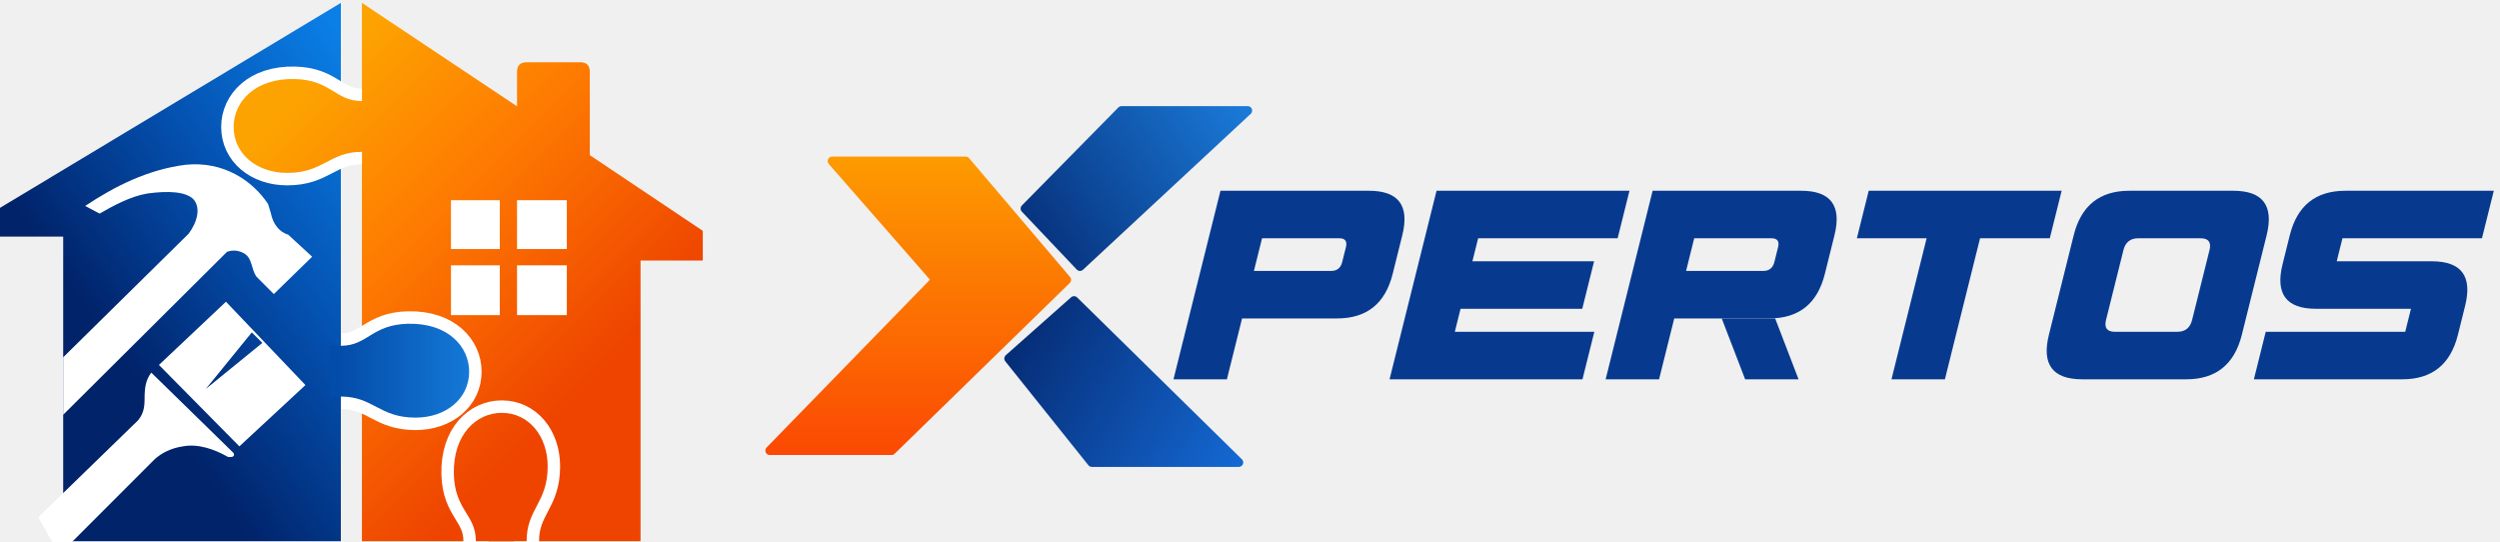
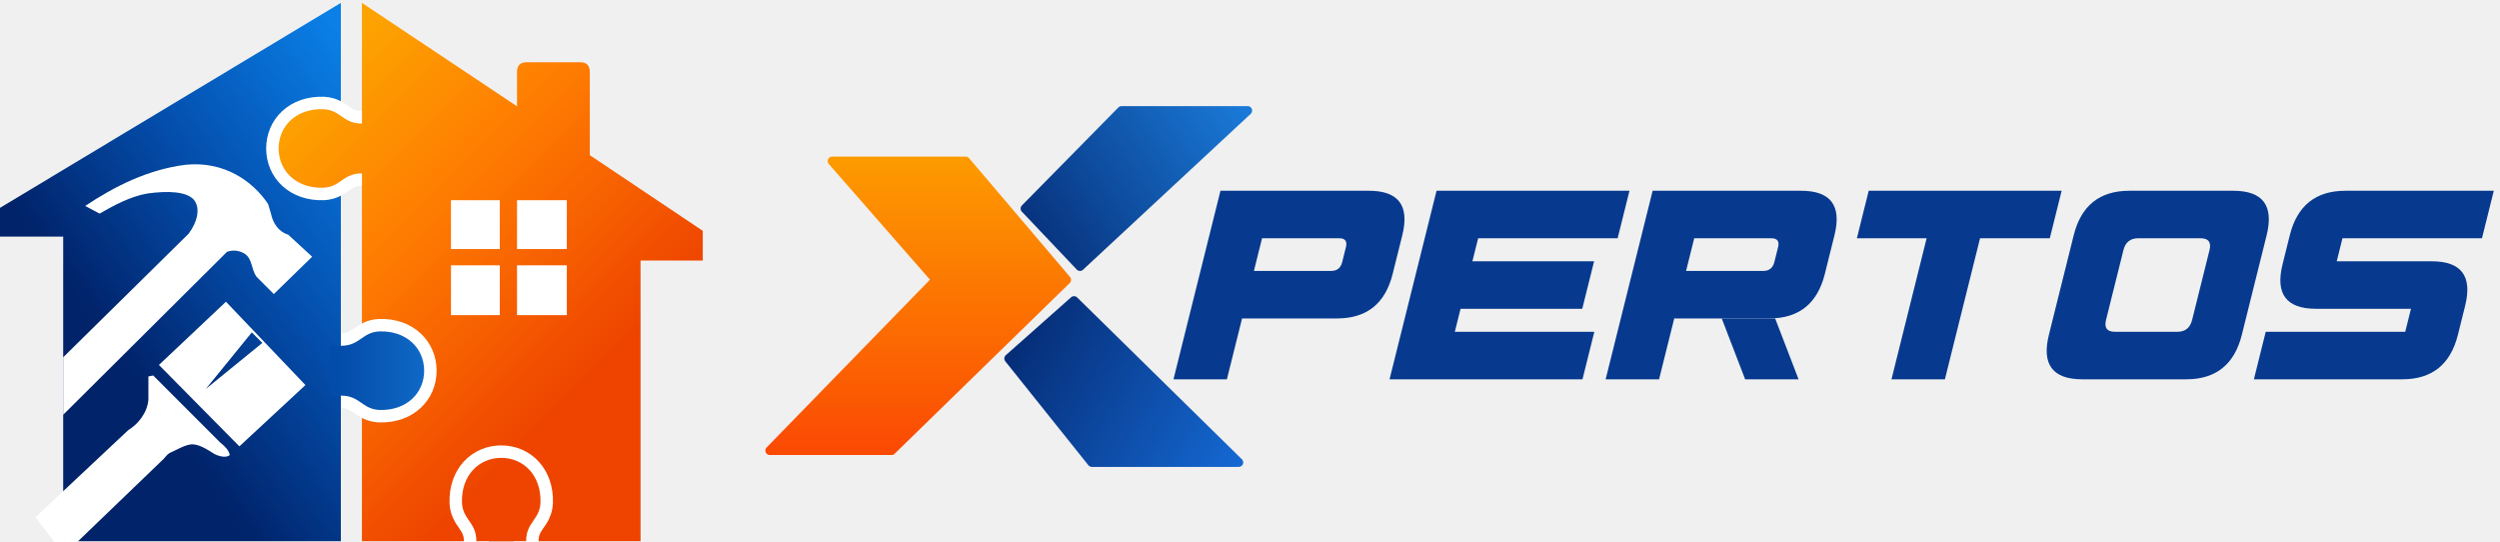
<svg xmlns="http://www.w3.org/2000/svg" viewBox="0 0 1044 226" role="img" aria-labelledby="t">
  <defs>
    <linearGradient id="dxo" x1="0" y1="198" x2="0" y2="393" gradientUnits="userSpaceOnUse">
      <stop offset="0" stop-color="#FD9A00" />
      <stop offset="1" stop-color="#FB4A03" />
    </linearGradient>
    <linearGradient id="dxb1" x1="362" y1="164" x2="215" y2="262" gradientUnits="userSpaceOnUse">
      <stop offset="0" stop-color="#1A7AD8" />
      <stop offset="1" stop-color="#062E78" />
    </linearGradient>
    <linearGradient id="dxb2" x1="210" y1="318" x2="356" y2="401" gradientUnits="userSpaceOnUse">
      <stop offset="0" stop-color="#062E78" />
      <stop offset="1" stop-color="#1468D2" />
    </linearGradient>
    <linearGradient id="dwm" x1="0" y1="218" x2="0" y2="345" gradientUnits="userSpaceOnUse">
      <stop offset="0" stop-color="#073A8F" />
      <stop offset="1" stop-color="#00266B" />
    </linearGradient>
    <linearGradient id="dhb" x1="612" y1="420" x2="300" y2="640" gradientUnits="userSpaceOnUse">
      <stop offset="0" stop-color="#0A7FE6" />
      <stop offset=".5" stop-color="#0451B0" />
      <stop offset="1" stop-color="#01236A" />
    </linearGradient>
    <linearGradient id="dhk" x1="612" y1="0" x2="745" y2="0" gradientUnits="userSpaceOnUse">
      <stop offset="0" stop-color="#044CA9" />
      <stop offset="1" stop-color="#1478D6" />
    </linearGradient>
    <linearGradient id="dho" x1="650" y1="400" x2="950" y2="700" gradientUnits="userSpaceOnUse">
      <stop offset="0" stop-color="#FDA301" />
      <stop offset=".45" stop-color="#FE7A01" />
      <stop offset="1" stop-color="#EE4400" />
    </linearGradient>
  </defs>
  <g transform="translate(-102.4 -153.2) scale(0.4)">
    <path d="M612,386 L256,600 V630 H322 V948 H612 Z" fill="url(#dhb)" />
    <path d="M634,386 L796,494 V458 Q796,448 806,448 H862 Q872,448 872,458 V545 L990,624 V655 H925 V948 H634 Z" fill="url(#dho)" />
-     <path d="M634,488.5 C606,488.5 602,466.5 564,465.5 C522,464.5 500,489.5 500,515.5 C500,543.5 524,563.5 556,563.5 C594,563.5 600,541.5 634,541.5" fill="none" stroke="#fff" stroke-width="26" />
-     <path d="M646,488.5 H634 C606,488.5 602,466.5 564,465.5 C522,464.5 500,489.5 500,515.5 C500,543.5 524,563.5 556,563.5 C594,563.5 600,541.5 634,541.5 H646 Z" fill="url(#dho)" />
-     <path d="M612,744 C640,744 644,722 682,721 C724,720 746,745 746,771 C746,799 722,819 690,819 C652,819 646,797 612,797" fill="none" stroke="#fff" stroke-width="26" />
-     <path d="M600,744 H612 C640,744 644,722 682,721 C724,720 746,745 746,771 C746,799 722,819 690,819 C652,819 646,797 612,797 H600 Z" fill="url(#dhk)" />
+     <path d="M634,512 C614,512 612,498 594,497 C565,496 547,515 547,538 C547,561 565,580 594,579 C612,578 614,564 634,564" fill="none" stroke="#fff" stroke-width="26" />
+     <path d="M646,512 H634 C614,512 612,498 594,497 C565,496 547,515 547,538 C547,561 565,580 594,579 C612,578 614,564 634,564 H646 Z" fill="url(#dho)" />
+     <path d="M612,744 C632,744 634,730 652,729 C681,728 699,747 699,770 C699,793 681,812 652,811 C634,810 632,796 612,796" fill="none" stroke="#fff" stroke-width="26" />
+     <path d="M600,744 H612 C632,744 634,730 652,729 C681,728 699,747 699,770 C699,793 681,812 652,811 C634,810 632,796 612,796 H600 Z" fill="url(#dhk)" />
    <g fill="#fff">
      <rect x="727" y="592" width="51" height="51" />
      <rect x="796" y="592" width="52" height="51" />
      <rect x="727" y="660" width="51" height="52" />
      <rect x="796" y="660" width="52" height="52" />
    </g>
-     <path d="M753,956 V948 C753,920 731,916 730,878 C729,836 754,814 780,814 C808,814 828,838 828,870 C828,908 806,914 806,948 V956" fill="none" stroke="#fff" stroke-width="26" stroke-linecap="butt" />
-     <path d="M753,948 C753,920 731,916 730,878 C729,836 754,814 780,814 C808,814 828,838 828,870 C828,908 806,914 806,948 Z" fill="url(#dho)" />
+     <path d="M753.5,956 V948 C753.5,928 739.5,926 738.5,908 C737.5,879 756.5,861 779.5,861 C802.5,861 821.5,879 820.5,908 C819.5,926 805.5,928 805.5,948 V956" fill="none" stroke="#fff" stroke-width="26" stroke-linecap="butt" />
+     <path d="M753.5,948 C753.5,928 739.5,926 738.5,908 C737.5,879 756.5,861 779.5,861 C802.5,861 821.5,879 820.5,908 C819.5,926 805.5,928 805.5,948 Z" fill="url(#dho)" />
    <g fill="#fff">
      <path d="M345,598 C375,578 410,560 450,555 C490,551 520,572 536,596 L539,606 C541,616 547,625 557,628 L582,651 L542,690 L524,672 C518,664 520,652 510,647 C504,644 498,644 493,646 L322,816 V756 L453,627 C462,615 466,600 458,591 C450,583 432,582 410,585 C392,588 374,598 360,606 Z" />
      <path d="M422,764 L492,698 L575,785 L506,849 Z" />
-       <path d="M414,772 L500,856 Q502,861 494,860 C480,852 463,846 447,849 C434,851 425,856 418,862 L318,962 L296,923 L400,822 C405,816 407,810 407,800 C407,788 408,780 414,772 Z" />
+       <path d="M411,776 L416,775 L486,845 C491,849 495,853 496,858 C493,861 486,860 480,857 C472,852 463,846 455,847 C448,848 440,853 433,856 C430,858 429,860 427,862 L323,962 L293,923 L390,832 C400,826 410,814 411,800 Z" />
    </g>
    <path d="M519,730 L530,741 L471,789 Z" fill="url(#dhb)" />
  </g>
  <g transform="translate(296.8 -55.5) scale(0.62)">
    <path d="M82,198 L172,198 L240,278 L122,393 L40,393 L152,278 Z" fill="url(#dxo)" stroke="url(#dxo)" stroke-width="6" stroke-linejoin="round" />
    <path d="M277,164 L362,164 L249,269 L212,230 Z" fill="url(#dxb1)" stroke="url(#dxb1)" stroke-width="6" stroke-linejoin="round" />
    <path d="M245,292 L356,401 L257,401 L201,331 Z" fill="url(#dxb2)" stroke="url(#dxb2)" stroke-width="6" stroke-linejoin="round" />
    <g fill="url(#dwm)" transform="translate(312 345) skewX(-14) translate(0 -127)">
      <path d="M0.0,127 V0 H100.0 Q130.0,0 130.0,30 V56 Q130.0,86 100.0,86 H36.0 V127 Z M36.0,32 H88.0 Q94.0,32 94.0,38 V48 Q94.0,54 88.0,54 H36.0 Z" fill-rule="evenodd" />
      <path d="M145.6,0 H275.6 V32 H181.6 V47.5 H263.6 V79.5 H181.6 V95 H275.6 V127 H145.6 Z" fill-rule="nonzero" />
      <path d="M291.2,127 V0 H391.2 Q421.2,0 421.2,30 V56 Q421.2,86 391.2,86 H327.2 V127 Z M327.2,32 H379.2 Q385.2,32 385.2,38 V48 Q385.2,54 379.2,54 H327.2 Z" fill-rule="evenodd" />
      <path d="M359.2,86 H395.2 L421.2,127 H385.2 Z" fill-rule="nonzero" />
      <path d="M436.8,0 H566.8 V32 H519.8 V127 H483.8 V32 H436.8 Z" fill-rule="nonzero" />
      <path d="M612.4,0 H682.4 Q712.4,0 712.4,30 V97 Q712.4,127 682.4,127 H612.4 Q582.4,127 582.4,97 V30 Q582.4,0 612.4,0 Z M626.4,32 H668.4 Q676.4,32 676.4,40 V87 Q676.4,95 668.4,95 H626.4 Q618.4,95 618.4,87 V40 Q618.4,32 626.4,32 Z" fill-rule="evenodd" />
      <path d="M758.0,0 H858.0 V32 H764.0 V47.5 H828.0 Q858.0,47.5 858.0,77.5 V97 Q858.0,127 828.0,127 H728.0 V95 H822.0 V79.5 H758.0 Q728.0,79.5 728.0,49.5 V30 Q728.0,0 758.0,0 Z" fill-rule="nonzero" />
    </g>
  </g>
</svg>
